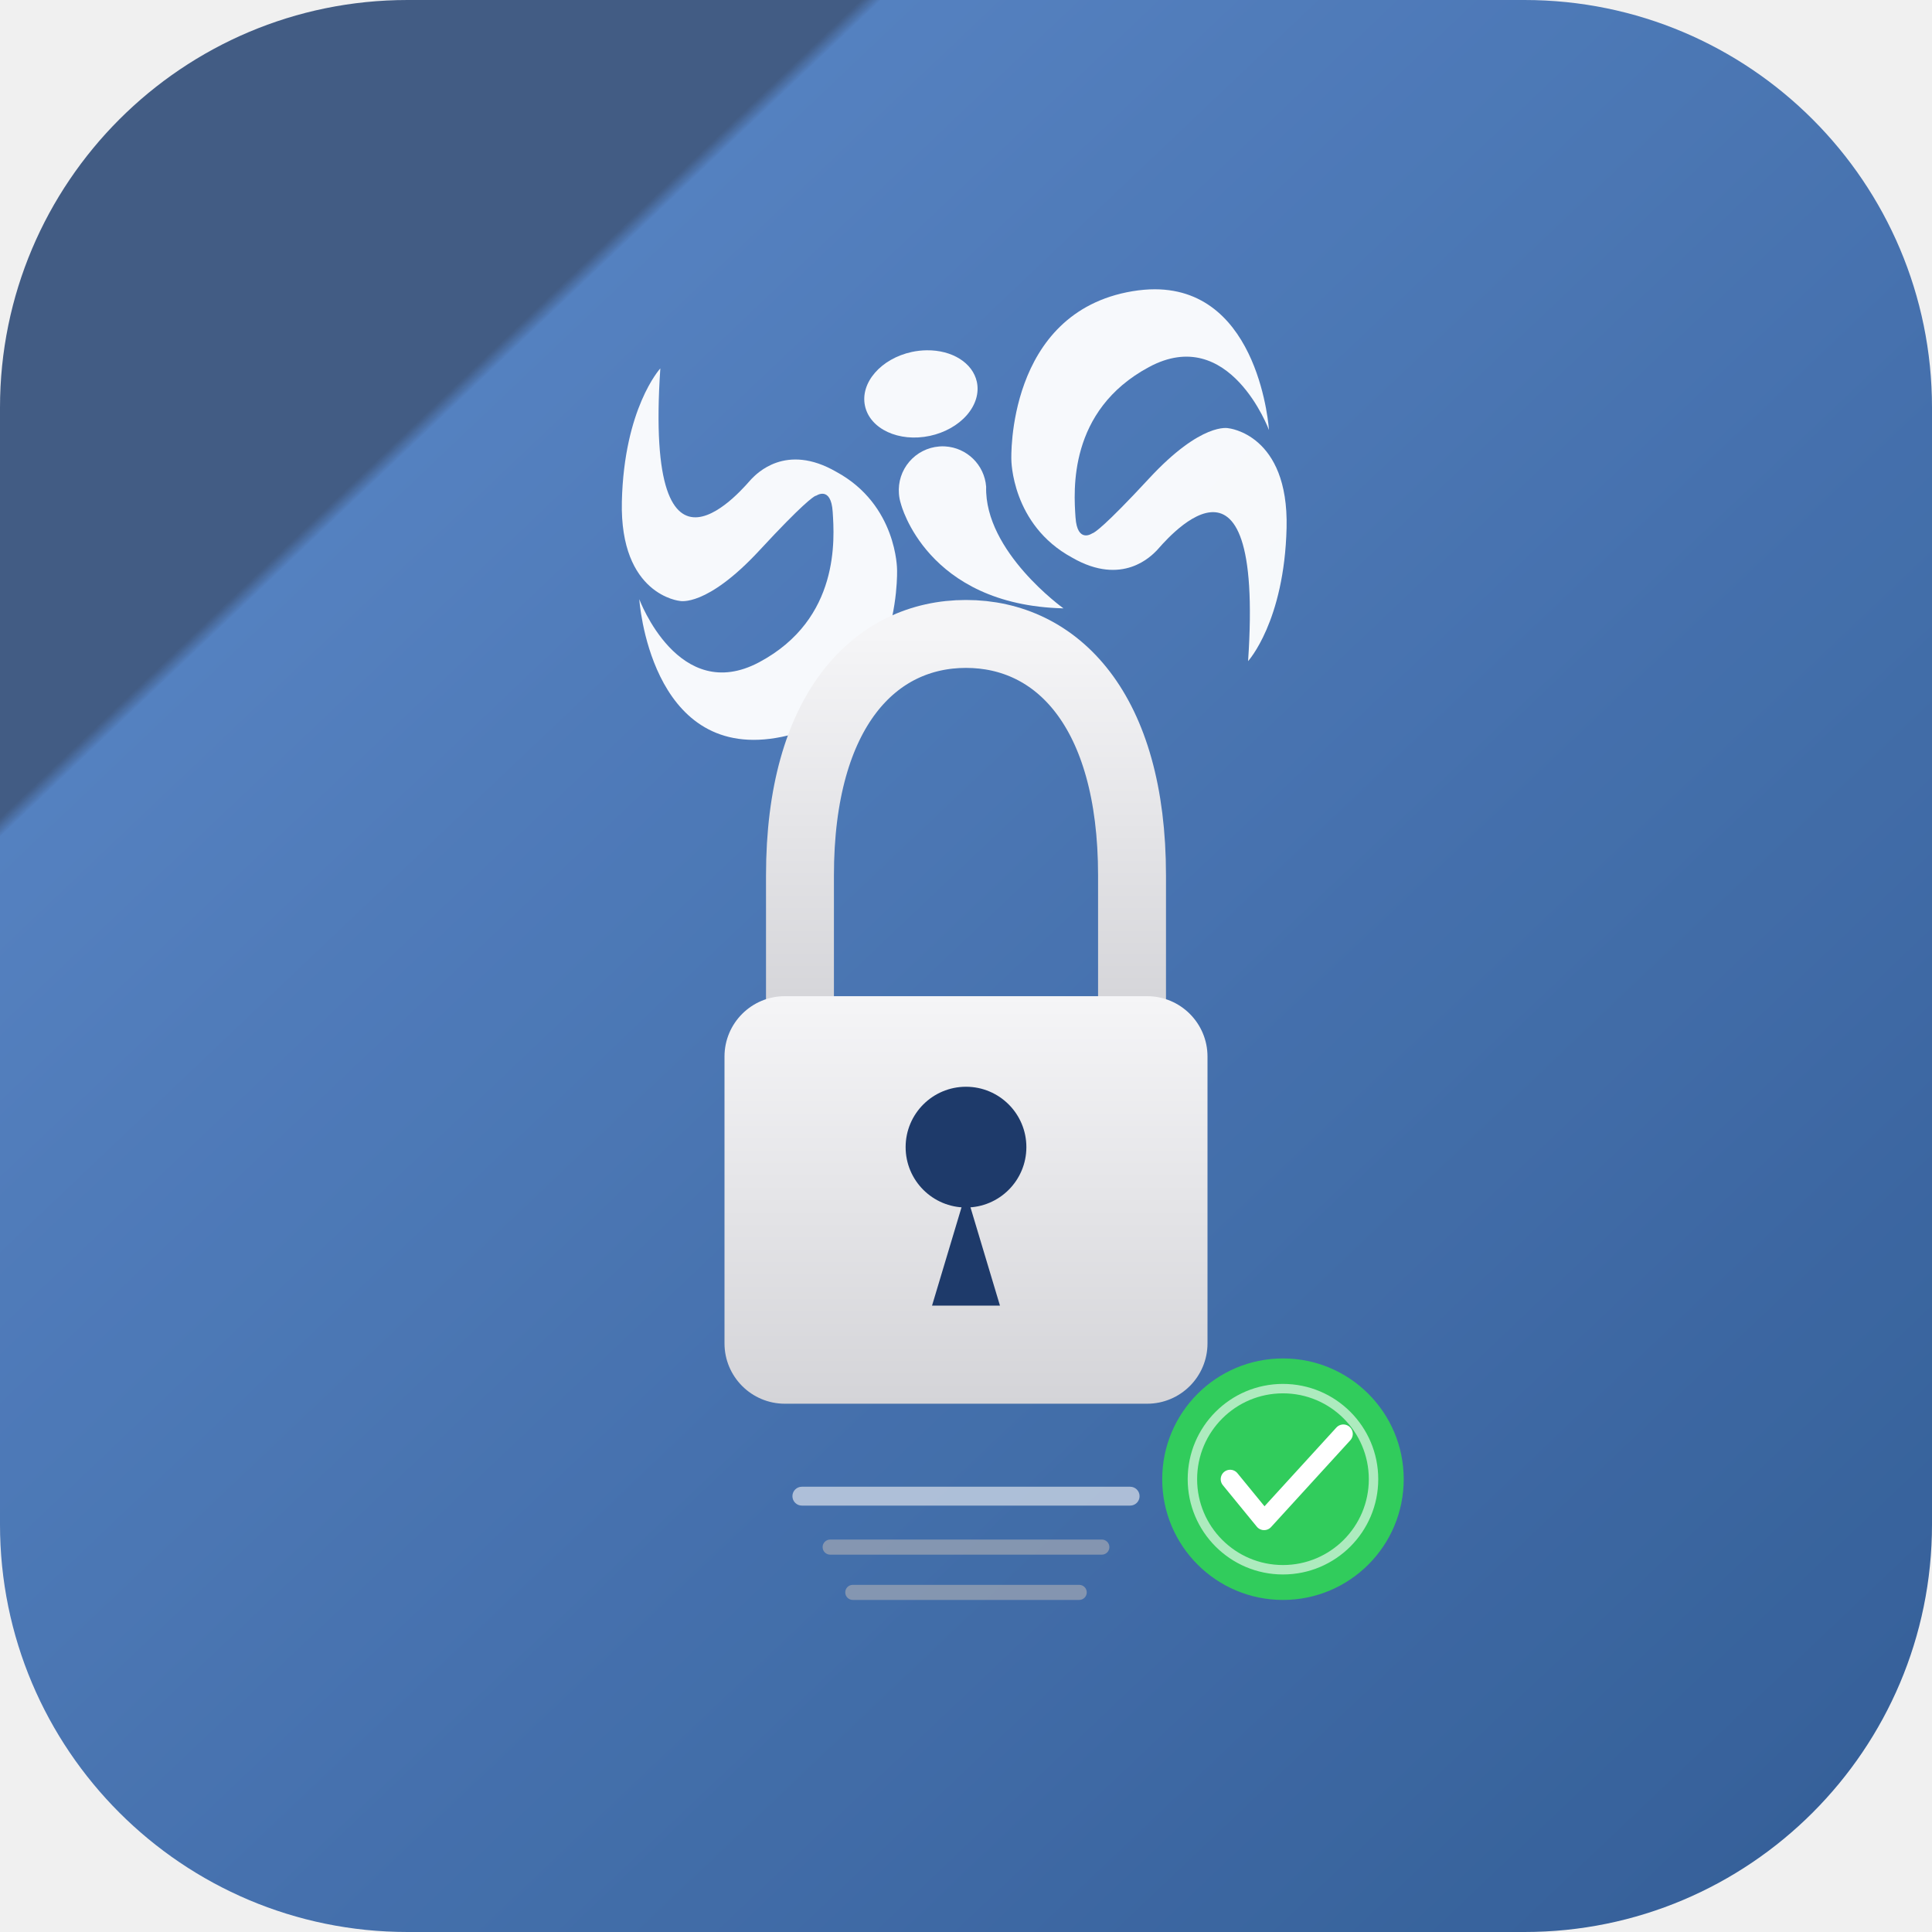
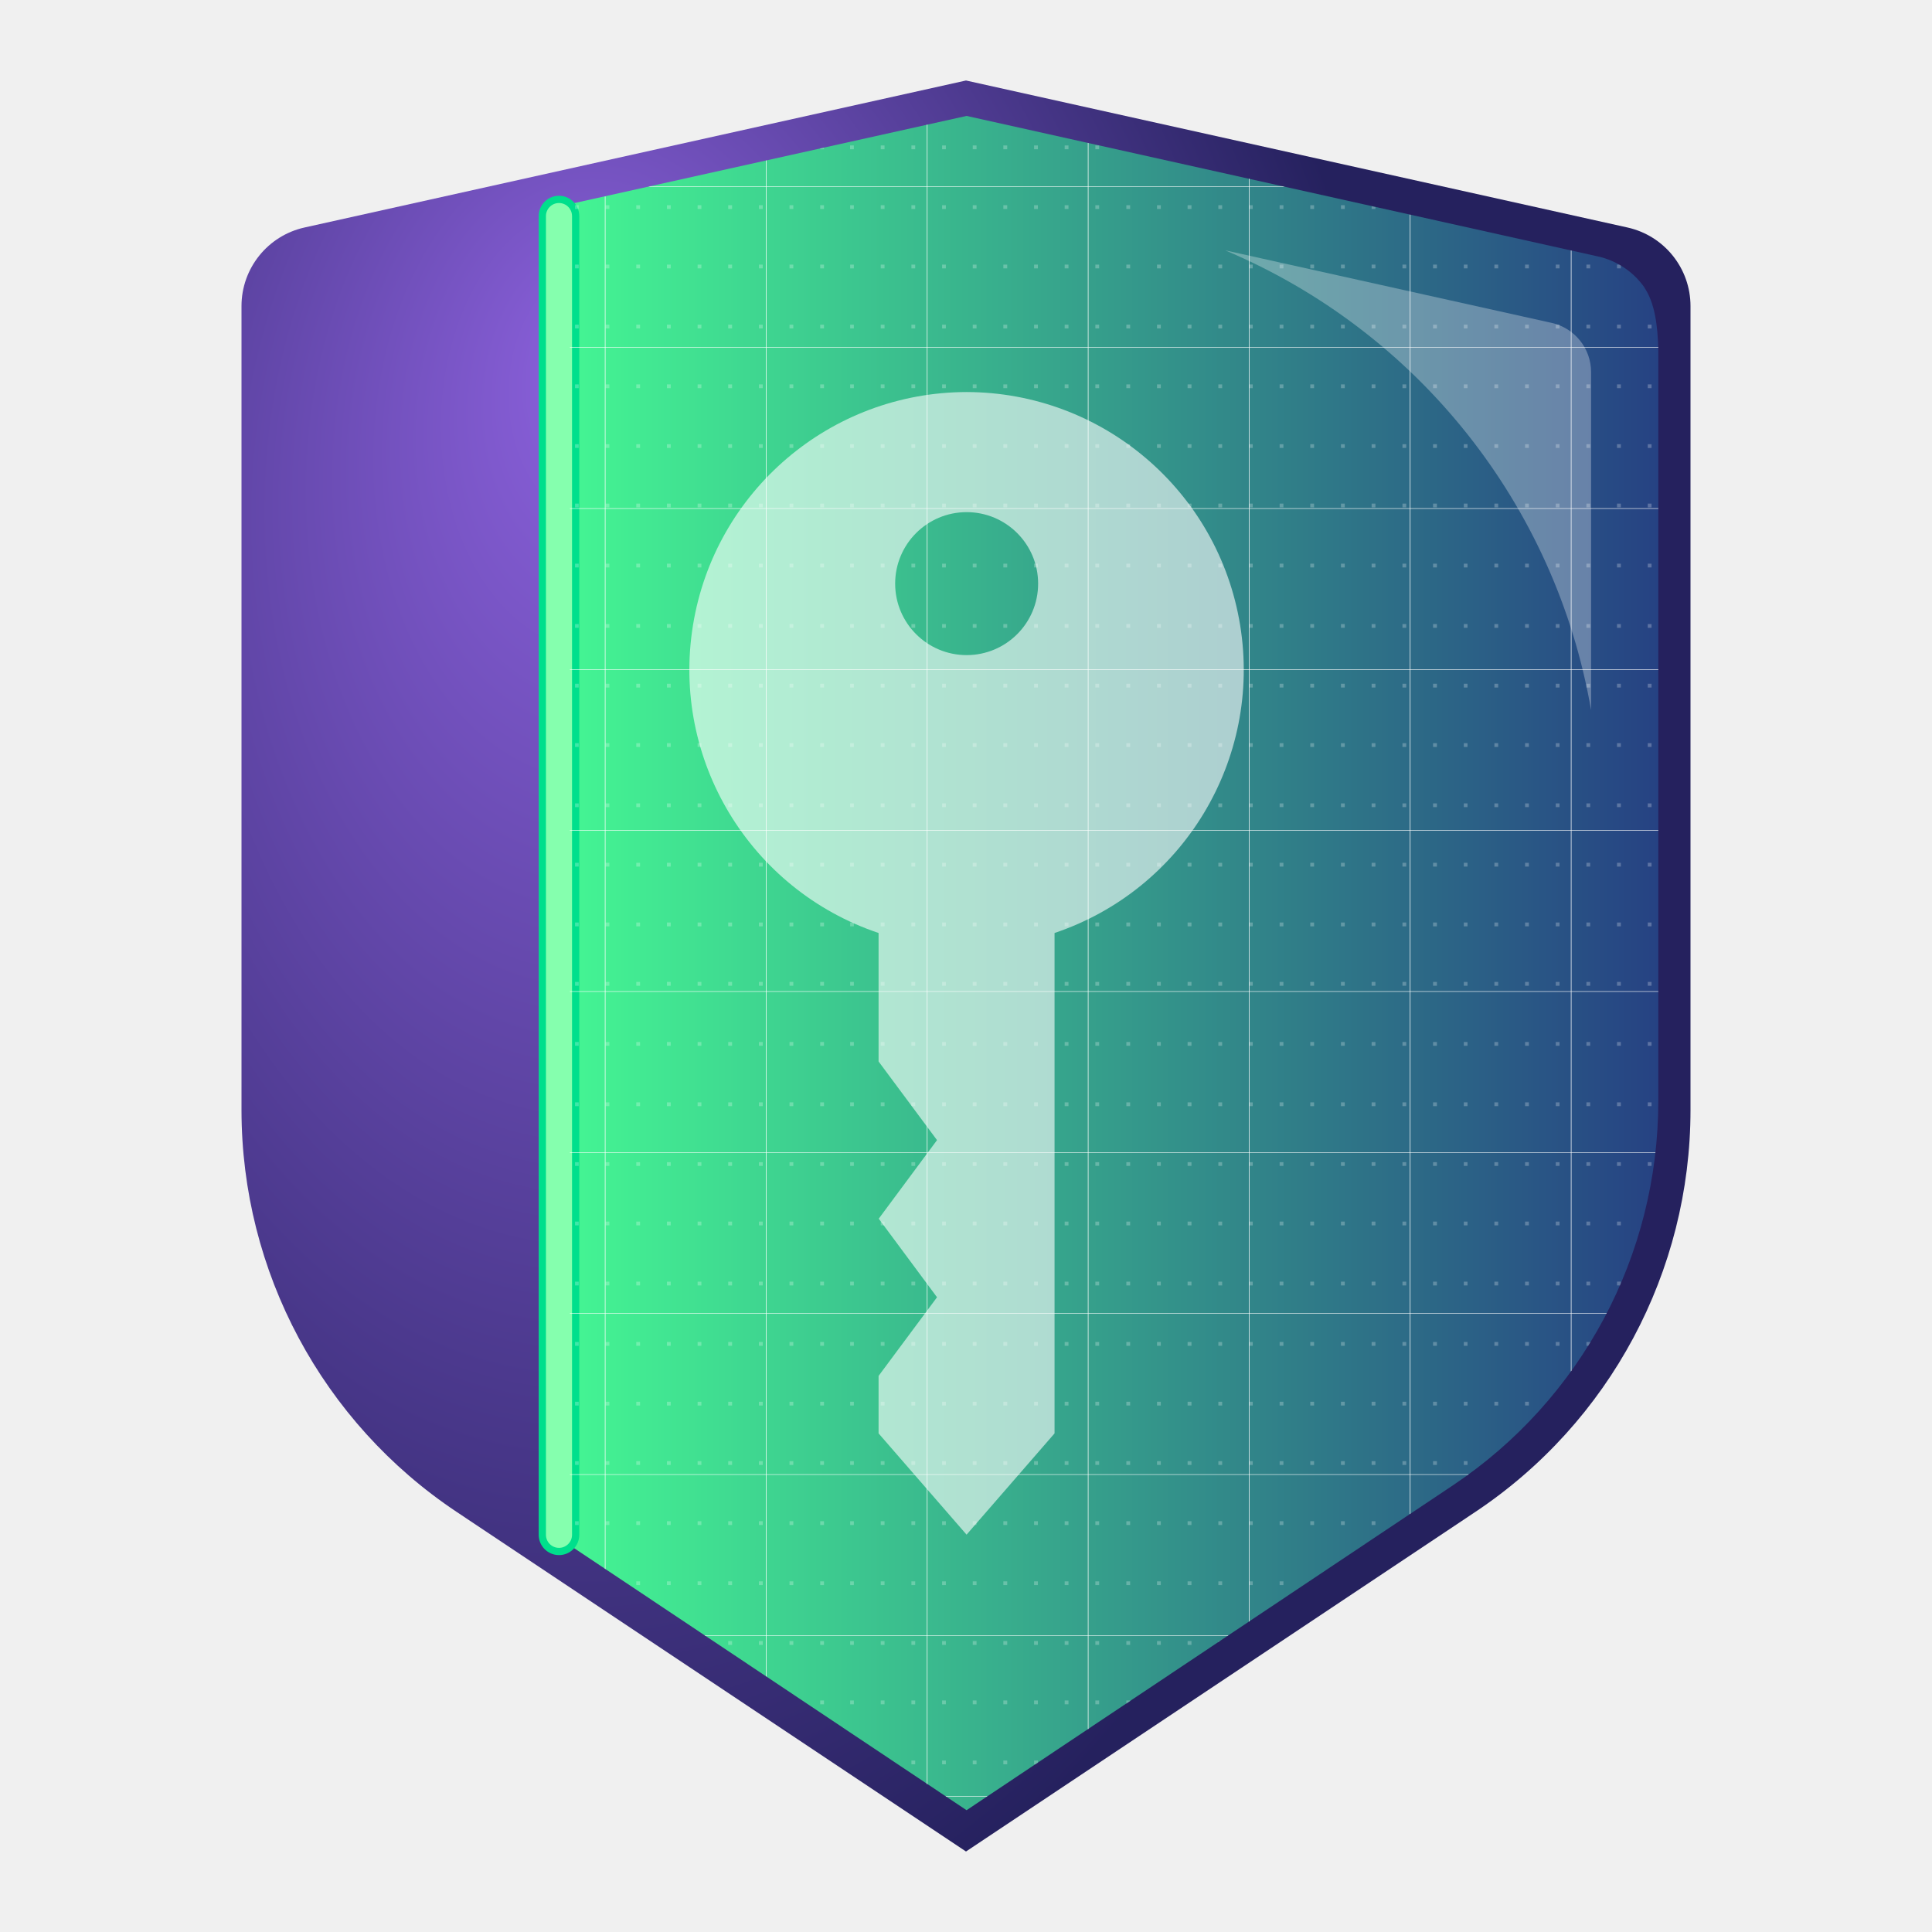
- <svg xmlns="http://www.w3.org/2000/svg" viewBox="0 0 512 512" width="512" height="512">
+ <svg xmlns="http://www.w3.org/2000/svg" xmlns:xlink="http://www.w3.org/1999/xlink" xml:space="preserve" width="24" height="24" viewBox="0 0 24 24">
  <defs>
-     <linearGradient id="bgGrad" x1=".05" x2="1" y2="1">
-       <stop offset=".2" stop-color="#1a3a6c" stop-opacity=".9" />
-       <stop offset=".205" stop-color="#4374ba" />
-       <stop offset="1" stop-color="#1e4d8c" />
+     <linearGradient id="da">
+       <stop offset="0" style="stop-color:#44f593;stop-opacity:1" />
+       <stop offset="1" style="stop-color:#264283;stop-opacity:1" />
    </linearGradient>
-     <linearGradient id="lockGrad" x1="0" y1="0" x2="0" y2="1">
-       <stop offset="0%" stop-color="#f5f5f7" />
-       <stop offset="100%" stop-color="#d4d4d8" />
+     <linearGradient id="bd">
+       <stop offset="0" style="stop-color:#45fc92;stop-opacity:1" />
+       <stop offset="1" style="stop-color:#265c9f;stop-opacity:1" />
    </linearGradient>
+     <linearGradient id="bf">
+       <stop offset="0" style="stop-color:#8c61dd;stop-opacity:1" />
+       <stop offset="1" style="stop-color:#25215e;stop-opacity:1" />
+     </linearGradient>
+     <linearGradient id="bc">
+       <stop offset="0" style="stop-color:#45fc92;stop-opacity:1" />
+       <stop offset="1" style="stop-color:#0219fe;stop-opacity:1" />
+     </linearGradient>
+     <linearGradient xlink:href="#aYY" id="aZ" x1="22.188" x2="5.319" y1="23.063" y2="5.324" gradientTransform="scale(.75)" gradientUnits="userSpaceOnUse" spreadMethod="pad">
+       <stop offset="0" style="stop-opacity:1;stop-color:#333" />
+       <stop offset=".997" style="stop-opacity:1;stop-color:#1a1a1a" />
+       <stop offset="1" style="stop-opacity:1;stop-color:#6f0" />
+     </linearGradient>
+     <linearGradient xlink:href="#da" id="dX" x1="-13.16" x2="1" y1="12" y2="12" gradientTransform="matrix(.95483 0 0 .95676 19.645 .483)" gradientUnits="userSpaceOnUse" />
+     <radialGradient xlink:href="#bf" id="dW" cx="-173.733" cy="-27.552" r="48" fx="-172.683" fy="-43.66" gradientTransform="matrix(.21972 0 0 .32101 45.356 18.387)" gradientUnits="userSpaceOnUse" />
  </defs>
-   <rect width="512" height="512" rx="108" fill="url(#bgGrad)" opacity=".9" />
-   <g transform="translate(256, 120) scale(9.5) translate(-26.5, -12)" fill="#fff" fill-opacity=".95">
-     <path d="M31.768 7.438q-.296 0-.623.054c-3.527.59-3.38 4.696-3.38 4.696s0              1.817 1.696 2.736c1.411.814 2.223-.063 2.361-.201s3.009-3.73              2.547 3.088c0 0 1.01-1.1 1.074-3.717.062-2.618-1.623-2.78              -1.623-2.78s-.743-.188-2.22 1.409c-1.245 1.344-1.518 1.506              -1.573 1.523h-.004s-.418.295-.468-.445-.21-2.978              2.047-4.192c2.25-1.213 3.35 1.756 3.35 1.756s-.248-3.923              -3.184-3.927" />
-     <path d="M25.404 9.14a1.197 1.597 77.92 0 0-.414.046 1.197 1.597              77.92 0 0-1.308 1.504 1.197 1.597 77.92 0 0 1.808.838 1.197              1.597 77.92 0 0 1.313-1.506 1.197 1.597 77.92 0 0-1.399-.882" />
-     <path d="M17.973 9.645c-.015.017-1.011 1.115-1.073 3.713-.061              2.618 1.618 2.774 1.618 2.774s.743.184 2.22-1.41c1.2-1.297              1.5-1.495 1.567-1.524h.013s.416-.29.463.447c.048.738.211              2.987-2.045 4.194-2.253 1.206-3.35-1.756-3.35-1.756s.287              4.459 3.811 3.871c3.527-.588 3.38-4.695 3.38-4.695s.003-1.81              -1.698-2.73c-1.411-.815-2.225.062-2.365.202s-3 3.729              -2.541-3.086" />
-     <path d="M25.914 11.821a1 1 0 0 0-.16.002 1.223 1.223 0 0              0-1.125 1.317 1.2 1.2 0 0 0 .055.283s.708 2.825 4.535              2.916c0 0-2.206-1.577-2.157-3.393a1.22 1.22 0 0              0-1.148-1.125" />
-   </g>
-   <path d="M212 270 L212 232 C212 188 232 168 256 168 C280 168 300 188 300 232 L300 270" fill="none" stroke="url(#lockGrad)" stroke-width="18" stroke-linecap="round" />
-   <rect x="192" y="264" width="128" height="108" rx="16" fill="url(#lockGrad)" />
-   <circle cx="256" cy="304" r="16" fill="#1e3a6a" />
-   <path d="M256 316 L247 346 L265 346 Z" fill="#1e3a6a" />
-   <g opacity=".6">
-     <rect x="210" y="394" width="92" height="5" rx="2.5" fill="#f5f5f7" />
-     <rect x="218" y="408" width="76" height="4" rx="2" fill="#b0b0b6" />
-     <rect x="224" y="420" width="64" height="4" rx="2" fill="#b0b0b6" />
-   </g>
-   <circle cx="340" cy="392" r="32" fill="#30d158" opacity=".95" />
-   <circle cx="340" cy="392" r="24" fill="none" stroke="#fff" stroke-width="2.5" opacity=".6" />
-   <polyline points="326,392 335,403 356,380" fill="none" stroke="#fff" stroke-width="5" stroke-linecap="round" stroke-linejoin="round" />
+   <path d="m12 1 8.217 1.826a1 1 0 0 1 .783.976v9.987a6 6 0 0 1-2.672 4.992L12 23l-6.328-4.219A6 6 0 0 1 3 13.79V3.802a1 1 0 0 1 .783-.976Z" style="fill:url(#dW);fill-opacity:1;stroke:none;stroke-width:1" />
+   <path d="M12.007 1.44 7.08 2.535v16.662l4.927 3.29 6.042-4.036a5.74 5.74 0 0 0 2.551-4.776v-9.32c-.006-.314-.045-.596-.175-.786v-.002a.96.96 0 0 0-.573-.381Z" style="fill:url(#dX);stroke:none;stroke-width:.956" />
+   <path d="M15.22 3.11a7.62 7.608 0 0 1 4.545 5.711v-4.2a.626.626 0 0 0-.49-.61z" style="opacity:.3;fill:#fff;fill-opacity:1;stroke-width:.626" />
+   <path d="M12.007 4.87a3.45 3.45 0 0 1 1.093 6.72v6.216l-1.093 1.258-1.093-1.258v-.714l.726-.977-.724-.976.724-.976-.726-.977V11.59a3.45 3.45 0 0 1 1.093-6.72m-.887 2.38a.888.888 0 1 0 1.776 0 .888.888 0 0 0-1.776 0" style="opacity:.6;fill:#fff;fill-rule:nonzero;stroke:none;stroke-width:.251;stroke-linecap:butt;stroke-linejoin:miter;stroke-miterlimit:10;stroke-dasharray:none" />
+   <rect width=".414" height="16.796" x="6.737" y="2.477" rx=".207" ry=".207" style="fill:#85ffae;fill-opacity:1;stroke:#00df8c;stroke-width:.09;stroke-dasharray:none;stroke-opacity:1" />
+   <path d="m87.521 2.44-.007.001v17.045l.007.006zM89.521 1.992l-.007.002v18.828l.007.006zM91.521 1.547l-.007.002V22.16l.007.004zM93.514 1.775V21.48l.007-.003v-19.7ZM95.514 2.22v17.925l.007-.006V2.223ZM97.514 2.666v16.143l.007-.006V2.668ZM99.514 3.111v13.926l.007-.01V3.113Z" style="opacity:1;fill:#fff;fill-opacity:1;stroke:none;stroke-width:.045;stroke-dasharray:none;stroke-dashoffset:0;stroke-opacity:1" transform="translate(-80)" />
+   <path d="m88.08 2.314-.027.006h7.906l-.025-.006zM87.08 4.314v.006h13.52v-.006z" style="opacity:1;fill:#fff;fill-opacity:1;stroke:none;stroke-width:.045;stroke-dasharray:none;stroke-dashoffset:0;stroke-opacity:1" transform="translate(-80)" />
+   <path d="M87.08 6.314v.006h13.52v-.006zM87.08 8.314v.006h13.52v-.006z" style="fill:#fff;stroke:none;stroke-width:.956" transform="translate(-80)" />
+   <path d="M87.08 10.314v.006h13.52v-.006zM87.08 12.314v.006h13.52v-.006z" style="opacity:1;fill:#fff;fill-opacity:1;stroke:none;stroke-width:.045;stroke-dasharray:none;stroke-dashoffset:0;stroke-opacity:1" transform="translate(-80)" />
+   <path d="M87.08 14.314v.006h13.484v-.006zM87.08 16.314v.006h12.875l.004-.006zM87.08 18.314v.006h11.156q.006-.002.01-.006zM88.752 20.314l.01.006h6.49l.008-.006zM91.746 22.314l.008.006h.504l.008-.006z" style="fill:#fff;stroke:none;stroke-width:.956" transform="translate(-80)" />
+   <path d="M10.56 1.807v.047h.047v-.047zm.381 0v.047h.047v-.047zm.381 0v.047h.047v-.047zm.381 0v.047h.047v-.047zm.381 0v.047h.047v-.047zm.38 0v.047h.048v-.047zm.382 0v.047h.047v-.047zm.38 0v.047h.047v-.047zm.381 0v.047h.047v-.047zm-3.37.027-.048.01v.01h.047zm-3.094.715v.047h.046v-.047zm.38 0v.047h.047v-.047zm.381 0v.047h.047v-.047zm.381 0v.047h.047v-.047zm.381 0v.047h.047v-.047zm.38 0v.047h.048v-.047zm.382 0v.047h.047v-.047zm.38 0v.047h.047v-.047zm.381 0v.047h.047v-.047zm.372 0v.047h.046v-.047zm.38 0v.047h.047v-.047zm.381 0v.047h.047v-.047zm.381 0v.047h.047v-.047zm.381 0v.047h.047v-.047zm.38 0v.047h.048v-.047zm.382 0v.047h.047v-.047zm.38 0v.047h.047v-.047zm.381 0v.047h.047v-.047zm.385 0v.047h.047v-.047zm.381 0v.047h.047v-.047zm.38 0v.047h.048v-.047zm.382 0v.047h.047v-.047zm.38 0v.047h.047v-.047zm.381 0v.047h.047v-.047zm.381 0v.047h.047v-.047zm.381 0v.047h.047v-.047zm.381.012v.035h.047v-.024Zm-9.896.726v.047h.046v-.047zm.38 0v.047h.047v-.047zm.381 0v.047h.047v-.047zm.381 0v.047h.047v-.047zm.381 0v.047h.047v-.047zm.38 0v.047h.048v-.047zm.382 0v.047h.047v-.047zm.38 0v.047h.047v-.047zm.381 0v.047h.047v-.047zm.372 0v.047h.046v-.047zm.38 0v.047h.047v-.047zm.381 0v.047h.047v-.047zm.381 0v.047h.047v-.047zm.381 0v.047h.047v-.047zm.38 0v.047h.048v-.047zm.382 0v.047h.047v-.047zm.38 0v.047h.047v-.047zm.381 0v.047h.047v-.047zm.385 0v.047h.047v-.047zm.381 0v.047h.047v-.047zm.38 0v.047h.048v-.047zm.382 0v.047h.047v-.047zm.38 0v.047h.047v-.047zm.381 0v.047h.047v-.047zm.381 0v.047h.047v-.047zm.381 0v.047h.047v-.047zm.381 0v.047h.047v-.047zm.383 0v.047h.047v-.047zm.38 0v.047h.048v-.047zm.382 0v.047h.046v-.047zm.38 0v.047h.047v-.047zm.381 0v.047h.047v-.047zm.381 0v.047h.047v-.047zm.381 0v.047h.047v-.047zm.38 0v.047h.048v-.035l-.022-.012zm-12.944.746v.047h.046v-.047zm.38 0v.047h.047v-.047zm.381 0v.047h.047v-.047zm.381 0v.047h.047v-.047zm.381 0v.047h.047v-.047zm.38 0v.047h.048v-.047zm.382 0v.047h.047v-.047zm.38 0v.047h.047v-.047zm.381 0v.047h.047v-.047zm.372 0v.047h.046v-.047zm.38 0v.047h.047v-.047zm.381 0v.047h.047v-.047zm.381 0v.047h.047v-.047zm.381 0v.047h.047v-.047zm.38 0v.047h.048v-.047zm.382 0v.047h.047v-.047zm.38 0v.047h.047v-.047zm.381 0v.047h.047v-.047zm.385 0v.047h.047v-.047zm.381 0v.047h.047v-.047zm.38 0v.047h.048v-.047zm.382 0v.047h.047v-.047zm.38 0v.047h.047v-.047zm.381 0v.047h.047v-.047zm.381 0v.047h.047v-.047zm.381 0v.047h.047v-.047zm.381 0v.047h.047v-.047zm.383 0v.047h.047v-.047zm.38 0v.047h.048v-.047zm.382 0v.047h.046v-.047zm.38 0v.047h.047v-.047zm.381 0v.047h.047v-.047zm.381 0v.047h.047v-.047zm.381 0v.047h.047v-.047zm.38 0v.047h.048v-.047zm.382 0v.047h.047v-.047Zm-13.326.742v.047h.046v-.047zm.38 0v.047h.047v-.047zm.381 0v.047h.047v-.047zm.381 0v.047h.047v-.047zm.381 0v.047h.047v-.047zm.38 0v.047h.048v-.047zm.382 0v.047h.047v-.047zm.38 0v.047h.047v-.047zm.381 0v.047h.047v-.047zm.372 0v.047h.046v-.047zm.38 0v.047h.047v-.047zm.381 0v.047h.047v-.047zm.381 0v.047h.047v-.047zm.381 0v.047h.047v-.047zm.38 0v.047h.048v-.047zm.382 0v.047h.047v-.047zm.38 0v.047h.047v-.047zm.381 0v.047h.047v-.047zm.385 0v.047h.047v-.047zm.381 0v.047h.047v-.047zm.38 0v.047h.048v-.047zm.382 0v.047h.047v-.047zm.38 0v.047h.047v-.047zm.381 0v.047h.047v-.047zm.381 0v.047h.047v-.047zm.381 0v.047h.047v-.047zm.381 0v.047h.047v-.047zm.383 0v.047h.047v-.047zm.38 0v.047h.048v-.047zm.382 0v.047h.046v-.047zm.38 0v.047h.047v-.047zm.381 0v.047h.047v-.047zm.381 0v.047h.047v-.047zm.381 0v.047h.047v-.047zm.38 0v.047h.048v-.047zm.382 0v.047h.047v-.047Zm-13.326.743v.046h.046v-.046zm.38 0v.046h.047v-.046zm.381 0v.046h.047v-.046zm.381 0v.046h.047v-.046zm.381 0v.046h.047v-.046zm.38 0v.046h.048v-.046zm.382 0v.046h.047v-.046zm.38 0v.046h.047v-.046zm.381 0v.046h.047v-.046zm.372 0v.046h.046v-.046zm.38 0v.046h.047v-.046zm.381 0v.046h.047v-.046zm.381 0v.046h.047v-.046zm.381 0v.046h.047v-.046zm.38 0v.046h.048v-.046zm.382 0v.046h.047v-.046zm.38 0v.046h.047v-.046zm.381 0v.046h.047v-.046zm.385 0v.046h.047v-.046zm.381 0v.046h.047v-.046zm.38 0v.046h.048v-.046zm.382 0v.046h.047v-.046zm.38 0v.046h.047v-.046zm.381 0v.046h.047v-.046zm.381 0v.046h.047v-.046zm.381 0v.046h.047v-.046zm.381 0v.046h.047v-.046zm.383 0v.046h.047v-.046zm.38 0v.046h.048v-.046zm.382 0v.046h.046v-.046zm.38 0v.046h.047v-.046zm.381 0v.046h.047v-.046zm.381 0v.046h.047v-.046zm.381 0v.046h.047v-.046zm.38 0v.046h.048v-.046zm.382 0v.046h.047v-.046Zm-13.326.738v.047h.046v-.047zm.38 0v.047h.047v-.047zm.381 0v.047h.047v-.047zm.381 0v.047h.047v-.047zm.381 0v.047h.047v-.047zm.38 0v.047h.048v-.047zm.382 0v.047h.047v-.047zm.38 0v.047h.047v-.047zm.381 0v.047h.047v-.047zm.372 0v.047h.046v-.047zm.38 0v.047h.047v-.047zm.381 0v.047h.047v-.047zm.381 0v.047h.047v-.047zm.381 0v.047h.047v-.047zm.38 0v.047h.048v-.047zm.382 0v.047h.047v-.047zm.38 0v.047h.047v-.047zm.381 0v.047h.047v-.047zm.385 0v.047h.047v-.047zm.381 0v.047h.047v-.047zm.38 0v.047h.048v-.047zm.382 0v.047h.047v-.047zm.38 0v.047h.047v-.047zm.381 0v.047h.047v-.047zm.381 0v.047h.047v-.047zm.381 0v.047h.047v-.047zm.381 0v.047h.047v-.047zm.383 0v.047h.047v-.047zm.38 0v.047h.048v-.047zm.382 0v.047h.046v-.047zm.38 0v.047h.047v-.047zm.381 0v.047h.047v-.047zm.381 0v.047h.047v-.047zm.381 0v.047h.047v-.047zm.38 0v.047h.048v-.047zm.382 0v.047h.047v-.047Zm-13.326.746v.047h.046v-.047zm.38 0v.047h.047v-.047zm.381 0v.047h.047v-.047zm.381 0v.047h.047v-.047zm.381 0v.047h.047v-.047zm.38 0v.047h.048v-.047zm.382 0v.047h.047v-.047zm.38 0v.047h.047v-.047zm.381 0v.047h.047v-.047zm.372 0v.047h.046v-.047zm.38 0v.047h.047v-.047zm.381 0v.047h.047v-.047zm.381 0v.047h.047v-.047zm.381 0v.047h.047v-.047zm.38 0v.047h.048v-.047zm.382 0v.047h.047v-.047zm.38 0v.047h.047v-.047zm.381 0v.047h.047v-.047zm.385 0v.047h.047v-.047zm.381 0v.047h.047v-.047zm.38 0v.047h.048v-.047zm.382 0v.047h.047v-.047zm.38 0v.047h.047v-.047zm.381 0v.047h.047v-.047zm.381 0v.047h.047v-.047zm.381 0v.047h.047v-.047zm.381 0v.047h.047v-.047zm.383 0v.047h.047v-.047zm.38 0v.047h.048v-.047zm.382 0v.047h.046v-.047zm.38 0v.047h.047v-.047zm.381 0v.047h.047v-.047zm.381 0v.047h.047v-.047zm.381 0v.047h.047v-.047zm.38 0v.047h.048v-.047zm.382 0v.047h.047v-.047zm-13.326.75v.047h.046v-.047zm.38 0v.047h.047v-.047zm.381 0v.047h.047v-.047zm.381 0v.047h.047v-.047zm.381 0v.047h.047v-.047zm.38 0v.047h.048v-.047zm.382 0v.047h.047v-.047zm.38 0v.047h.047v-.047zm.381 0v.047h.047v-.047zm.372 0v.047h.046v-.047zm.38 0v.047h.047v-.047zm.381 0v.047h.047v-.047zm.381 0v.047h.047v-.047zm.381 0v.047h.047v-.047zm.38 0v.047h.048v-.047zm.382 0v.047h.047v-.047zm.38 0v.047h.047v-.047zm.381 0v.047h.047v-.047zm.385 0v.047h.047v-.047zm.381 0v.047h.047v-.047zm.38 0v.047h.048v-.047zm.382 0v.047h.047v-.047zm.38 0v.047h.047v-.047zm.381 0v.047h.047v-.047zm.381 0v.047h.047v-.047zm.381 0v.047h.047v-.047zm.381 0v.047h.047v-.047zm.383 0v.047h.047v-.047zm.38 0v.047h.048v-.047zm.382 0v.047h.046v-.047zm.38 0v.047h.047v-.047zm.381 0v.047h.047v-.047zm.381 0v.047h.047v-.047zm.381 0v.047h.047v-.047zm.38 0v.047h.048v-.047zm.382 0v.047h.047v-.047Zm-13.326.742v.047h.046v-.047zm.38 0v.047h.047v-.047zm.381 0v.047h.047v-.047zm.381 0v.047h.047v-.047zm.381 0v.047h.047v-.047zm.38 0v.047h.048v-.047zm.382 0v.047h.047v-.047zm.38 0v.047h.047v-.047zm.381 0v.047h.047v-.047zm.372 0v.047h.046v-.047zm.38 0v.047h.047v-.047zm.381 0v.047h.047v-.047zm.381 0v.047h.047v-.047zm.381 0v.047h.047v-.047zm.38 0v.047h.048v-.047zm.382 0v.047h.047v-.047zm.38 0v.047h.047v-.047zm.381 0v.047h.047v-.047zm.385 0v.047h.047v-.047zm.381 0v.047h.047v-.047zm.38 0v.047h.048v-.047zm.382 0v.047h.047v-.047zm.38 0v.047h.047v-.047zm.381 0v.047h.047v-.047zm.381 0v.047h.047v-.047zm.381 0v.047h.047v-.047zm.381 0v.047h.047v-.047zm.383 0v.047h.047v-.047zm.38 0v.047h.048v-.047zm.382 0v.047h.046v-.047zm.38 0v.047h.047v-.047zm.381 0v.047h.047v-.047zm.381 0v.047h.047v-.047zm.381 0v.047h.047v-.047zm.38 0v.047h.048v-.047zm.382 0v.047h.047v-.047Zm-13.326.738v.047h.046v-.047zm.38 0v.047h.047v-.047zm.381 0v.047h.047v-.047zm.381 0v.047h.047v-.047zm.381 0v.047h.047v-.047zm.38 0v.047h.048v-.047zm.382 0v.047h.047v-.047zm.38 0v.047h.047v-.047zm.381 0v.047h.047v-.047zm.372 0v.047h.046v-.047zm.38 0v.047h.047v-.047zm.381 0v.047h.047v-.047zm.381 0v.047h.047v-.047zm.381 0v.047h.047v-.047zm.38 0v.047h.048v-.047zm.382 0v.047h.047v-.047zm.38 0v.047h.047v-.047zm.381 0v.047h.047v-.047zm.385 0v.047h.047v-.047zm.381 0v.047h.047v-.047zm.38 0v.047h.048v-.047zm.382 0v.047h.047v-.047zm.38 0v.047h.047v-.047zm.381 0v.047h.047v-.047zm.381 0v.047h.047v-.047zm.381 0v.047h.047v-.047zm.381 0v.047h.047v-.047zm.383 0v.047h.047v-.047zm.38 0v.047h.048v-.047zm.382 0v.047h.046v-.047zm.38 0v.047h.047v-.047zm.381 0v.047h.047v-.047zm.381 0v.047h.047v-.047zm.381 0v.047h.047v-.047zm.38 0v.047h.048v-.047zm.382 0v.047h.047v-.047ZM7.143 9.98v.046h.046V9.98zm.38 0v.046h.047V9.98zm.381 0v.046h.047V9.98zm.381 0v.046h.047V9.98zm.381 0v.046h.047V9.98zm.38 0v.046h.048V9.98zm.382 0v.046h.047V9.98zm.38 0v.046h.047V9.98zm.381 0v.046h.047V9.98zm.372 0v.046h.046V9.98zm.38 0v.046h.047V9.98zm.381 0v.046h.047V9.98zm.381 0v.046h.047V9.98zm.381 0v.046h.047V9.98zm.38 0v.046h.048V9.98zm.382 0v.046h.047V9.98zm.38 0v.046h.047V9.98zm.381 0v.046h.047V9.98zm.385 0v.046h.047V9.98zm.381 0v.046h.047V9.98zm.38 0v.046h.048V9.98zm.382 0v.046h.047V9.98zm.38 0v.046h.047V9.98zm.381 0v.046h.047V9.98zm.381 0v.046h.047V9.98zm.381 0v.046h.047V9.98zm.381 0v.046h.047V9.98zm.383 0v.046h.047V9.98zm.38 0v.046h.048V9.98zm.382 0v.046h.046V9.98zm.38 0v.046h.047V9.98zm.381 0v.046h.047V9.98zm.381 0v.046h.047V9.98zm.381 0v.046h.047V9.98zm.38 0v.046h.048V9.98zm.382 0v.046h.047V9.98Zm-13.326.738v.047h.046v-.047zm.38 0v.047h.047v-.047zm.381 0v.047h.047v-.047zm.381 0v.047h.047v-.047zm.381 0v.047h.047v-.047zm.38 0v.047h.048v-.047zm.382 0v.047h.047v-.047zm.38 0v.047h.047v-.047zm.381 0v.047h.047v-.047zm.372 0v.047h.046v-.047zm.38 0v.047h.047v-.047zm.381 0v.047h.047v-.047zm.381 0v.047h.047v-.047zm.381 0v.047h.047v-.047zm.38 0v.047h.048v-.047zm.382 0v.047h.047v-.047zm.38 0v.047h.047v-.047zm.381 0v.047h.047v-.047zm.385 0v.047h.047v-.047zm.381 0v.047h.047v-.047zm.38 0v.047h.048v-.047zm.382 0v.047h.047v-.047zm.38 0v.047h.047v-.047zm.381 0v.047h.047v-.047zm.381 0v.047h.047v-.047zm.381 0v.047h.047v-.047zm.381 0v.047h.047v-.047zm.383 0v.047h.047v-.047zm.38 0v.047h.048v-.047zm.382 0v.047h.046v-.047zm.38 0v.047h.047v-.047zm.381 0v.047h.047v-.047zm.381 0v.047h.047v-.047zm.381 0v.047h.047v-.047zm.38 0v.047h.048v-.047zm.382 0v.047h.047v-.047zm-13.326.742v.047h.046v-.047zm.38 0v.047h.047v-.047zm.381 0v.047h.047v-.047zm.381 0v.047h.047v-.047zm.381 0v.047h.047v-.047zm.38 0v.047h.048v-.047zm.382 0v.047h.047v-.047zm.38 0v.047h.047v-.047zm.381 0v.047h.047v-.047zm.372 0v.047h.046v-.047zm.38 0v.047h.047v-.047zm.381 0v.047h.047v-.047zm.381 0v.047h.047v-.047zm.381 0v.047h.047v-.047zm.38 0v.047h.048v-.047zm.382 0v.047h.047v-.047zm.38 0v.047h.047v-.047zm.381 0v.047h.047v-.047zm.385 0v.047h.047v-.047zm.381 0v.047h.047v-.047zm.38 0v.047h.048v-.047zm.382 0v.047h.047v-.047zm.38 0v.047h.047v-.047zm.381 0v.047h.047v-.047zm.381 0v.047h.047v-.047zm.381 0v.047h.047v-.047zm.381 0v.047h.047v-.047zm.383 0v.047h.047v-.047zm.38 0v.047h.048v-.047zm.382 0v.047h.046v-.047zm.38 0v.047h.047v-.047zm.381 0v.047h.047v-.047zm.381 0v.047h.047v-.047zm.381 0v.047h.047v-.047zm.38 0v.047h.048v-.047zm.382 0v.047h.047v-.047zm-13.326.738v.047h.046v-.047zm.38 0v.047h.047v-.047zm.381 0v.047h.047v-.047zm.381 0v.047h.047v-.047zm.381 0v.047h.047v-.047zm.38 0v.047h.048v-.047zm.382 0v.047h.047v-.047zm.38 0v.047h.047v-.047zm.381 0v.047h.047v-.047zm.372 0v.047h.046v-.047zm.38 0v.047h.047v-.047zm.381 0v.047h.047v-.047zm.381 0v.047h.047v-.047zm.381 0v.047h.047v-.047zm.38 0v.047h.048v-.047zm.382 0v.047h.047v-.047zm.38 0v.047h.047v-.047zm.381 0v.047h.047v-.047zm.385 0v.047h.047v-.047zm.381 0v.047h.047v-.047zm.38 0v.047h.048v-.047zm.382 0v.047h.047v-.047zm.38 0v.047h.047v-.047zm.381 0v.047h.047v-.047zm.381 0v.047h.047v-.047zm.381 0v.047h.047v-.047zm.381 0v.047h.047v-.047zm.383 0v.047h.047v-.047zm.38 0v.047h.048v-.047zm.382 0v.047h.046v-.047zm.38 0v.047h.047v-.047zm.381 0v.047h.047v-.047zm.381 0v.047h.047v-.047zm.381 0v.047h.047v-.047zm.38 0v.047h.048v-.047zm.382 0v.047h.047v-.047zm-13.326.746v.047h.046v-.047zm.38 0v.047h.047v-.047zm.381 0v.047h.047v-.047zm.381 0v.047h.047v-.047zm.381 0v.047h.047v-.047zm.38 0v.047h.048v-.047zm.382 0v.047h.047v-.047zm.38 0v.047h.047v-.047zm.381 0v.047h.047v-.047zm.372 0v.047h.046v-.047zm.38 0v.047h.047v-.047zm.381 0v.047h.047v-.047zm.381 0v.047h.047v-.047zm.381 0v.047h.047v-.047zm.38 0v.047h.048v-.047zm.382 0v.047h.047v-.047zm.38 0v.047h.047v-.047zm.381 0v.047h.047v-.047zm.385 0v.047h.047v-.047zm.381 0v.047h.047v-.047zm.38 0v.047h.048v-.047zm.382 0v.047h.047v-.047zm.38 0v.047h.047v-.047zm.381 0v.047h.047v-.047zm.381 0v.047h.047v-.047zm.381 0v.047h.047v-.047zm.381 0v.047h.047v-.047zm.383 0v.047h.047v-.047zm.38 0v.047h.048v-.047zm.382 0v.047h.046v-.047zm.38 0v.047h.047v-.047zm.381 0v.047h.047v-.047zm.381 0v.047h.047v-.047zm.381 0v.047h.047v-.047zm.38 0v.047h.048v-.047zm.382 0v.047h.047v-.047zm-13.326.75v.047h.046v-.047zm.38 0v.047h.047v-.047zm.381 0v.047h.047v-.047zm.381 0v.047h.047v-.047zm.381 0v.047h.047v-.047zm.38 0v.047h.048v-.047zm.382 0v.047h.047v-.047zm.38 0v.047h.047v-.047zm.381 0v.047h.047v-.047zm.372 0v.047h.046v-.047zm.38 0v.047h.047v-.047zm.381 0v.047h.047v-.047zm.381 0v.047h.047v-.047zm.381 0v.047h.047v-.047zm.38 0v.047h.048v-.047zm.382 0v.047h.047v-.047zm.38 0v.047h.047v-.047zm.381 0v.047h.047v-.047zm.385 0v.047h.047v-.047zm.381 0v.047h.047v-.047zm.38 0v.047h.048v-.047zm.382 0v.047h.047v-.047zm.38 0v.047h.047v-.047zm.381 0v.047h.047v-.047zm.381 0v.047h.047v-.047zm.381 0v.047h.047v-.047zm.381 0v.047h.047v-.047zm.383 0v.047h.047v-.047zm.38 0v.047h.048v-.047zm.382 0v.047h.046v-.047zm.38 0v.047h.047v-.047zm.381 0v.047h.047v-.047zm.381 0v.047h.047v-.047zm.381 0v.047h.047v-.047zm.38 0v.047h.048v-.047zm.382 0v.047h.047v-.047zm-13.326.743v.046h.046v-.046zm.38 0v.046h.047v-.046zm.381 0v.046h.047v-.046zm.381 0v.046h.047v-.046zm.381 0v.046h.047v-.046zm.38 0v.046h.048v-.046zm.382 0v.046h.047v-.046zm.38 0v.046h.047v-.046zm.381 0v.046h.047v-.046zm.372 0v.046h.046v-.046zm.38 0v.046h.047v-.046zm.381 0v.046h.047v-.046zm.381 0v.046h.047v-.046zm.381 0v.046h.047v-.046zm.38 0v.046h.048v-.046zm.382 0v.046h.047v-.046zm.38 0v.046h.047v-.046zm.381 0v.046h.047v-.046zm.385 0v.046h.047v-.046zm.381 0v.046h.047v-.046zm.38 0v.046h.048v-.046zm.382 0v.046h.047v-.046zm.38 0v.046h.047v-.046zm.381 0v.046h.047v-.046zm.381 0v.046h.047v-.046zm.381 0v.046h.047v-.046zm.381 0v.046h.047v-.046zm.383 0v.046h.047v-.046zm.38 0v.046h.048v-.046zm.382 0v.046h.046v-.046zm.38 0v.046h.047v-.046zm.381 0v.046h.047v-.046zm.381 0v.046h.047v-.046zm.381 0v.046h.047v-.046zm.38 0v.046h.048v-.046zm.382 0v.046h.047v-.046zm-13.326.738v.047h.046v-.047zm.38 0v.047h.047v-.047zm.381 0v.047h.047v-.047zm.381 0v.047h.047v-.047zm.381 0v.047h.047v-.047zm.38 0v.047h.048v-.047zm.382 0v.047h.047v-.047zm.38 0v.047h.047v-.047zm.381 0v.047h.047v-.047zm.372 0v.047h.046v-.047zm.38 0v.047h.047v-.047zm.381 0v.047h.047v-.047zm.381 0v.047h.047v-.047zm.381 0v.047h.047v-.047zm.38 0v.047h.048v-.047zm.382 0v.047h.047v-.047zm.38 0v.047h.047v-.047zm.381 0v.047h.047v-.047zm.385 0v.047h.047v-.047zm.381 0v.047h.047v-.047zm.38 0v.047h.048v-.047zm.382 0v.047h.047v-.047zm.38 0v.047h.047v-.047zm.381 0v.047h.047v-.047zm.381 0v.047h.047v-.047zm.381 0v.047h.047v-.047zm.381 0v.047h.047v-.047zm.383 0v.047h.047v-.047zm.38 0v.047h.048v-.047zm.382 0v.047h.046v-.047zm.38 0v.047h.047v-.047zm.381 0v.047h.047v-.047zm.381 0v.047h.047v-.047zm.381 0v.047h.047v-.047zm.38 0v.047h.048v-.047zm-12.944.746v.047h.046v-.047zm.38 0v.047h.047v-.047zm.381 0v.047h.047v-.047zm.381 0v.047h.047v-.047zm.381 0v.047h.047v-.047zm.38 0v.047h.048v-.047zm.382 0v.047h.047v-.047zm.38 0v.047h.047v-.047zm.381 0v.047h.047v-.047zm.372 0v.047h.046v-.047zm.38 0v.047h.047v-.047zm.381 0v.047h.047v-.047zm.381 0v.047h.047v-.047zm.381 0v.047h.047v-.047zm.38 0v.047h.048v-.047zm.382 0v.047h.047v-.047zm.38 0v.047h.047v-.047zm.381 0v.047h.047v-.047zm.385 0v.047h.047v-.047zm.381 0v.047h.047v-.047zm.38 0v.047h.048v-.047zm.382 0v.047h.047v-.047zm.38 0v.047h.047v-.047zm.381 0v.047h.047v-.047zm.381 0v.047h.047v-.047zm.381 0v.047h.047v-.047zm.381 0v.047h.047v-.047zm.383 0v.047h.047v-.047zm.38 0v.047h.048v-.047zm.382 0v.047h.046v-.047zm.38 0v.047h.047v-.047zm.381 0v.047h.047v-.047zm.381 0v.047h.047v-.047zm.381 0v.047h.047v-.047zm.38 0v.047h.038l.01-.028v-.02zm-12.944.75v.047h.046v-.047zm.38 0v.047h.047v-.047zm.381 0v.047h.047v-.047zm.381 0v.047h.047v-.047zm.381 0v.047h.047v-.047zm.38 0v.047h.048v-.047zm.382 0v.047h.047v-.047zm.38 0v.047h.047v-.047zm.381 0v.047h.047v-.047zm.372 0v.047h.046v-.047zm.38 0v.047h.047v-.047zm.381 0v.047h.047v-.047zm.381 0v.047h.047v-.047zm.381 0v.047h.047v-.047zm.38 0v.047h.048v-.047zm.382 0v.047h.047v-.047zm.38 0v.047h.047v-.047zm.381 0v.047h.047v-.047zm.385 0v.047h.047v-.047zm.381 0v.047h.047v-.047zm.38 0v.047h.048v-.047zm.382 0v.047h.047v-.047zm.38 0v.047h.047v-.047zm.381 0v.047h.047v-.047zm.381 0v.047h.047v-.047zm.381 0v.047h.047v-.047zm.381 0v.047h.047v-.047zm.383 0v.047h.047v-.047zm.38 0v.047h.048v-.047zm.382 0v.047h.046v-.047zm.38 0v.047h.047v-.047zm.381 0v.047h.047v-.047zm.381 0v.047h.047v-.047zm.381 0v.047h.023q.013-.02.024-.04v-.007zm-12.564.742v.047h.046v-.047zm.38 0v.047h.047v-.047zm.381 0v.047h.047v-.047zm.381 0v.047h.047v-.047zm.381 0v.047h.047v-.047zm.38 0v.047h.048v-.047zm.382 0v.047h.047v-.047zm.38 0v.047h.047v-.047zm.381 0v.047h.047v-.047zm.372 0v.047h.046v-.047zm.38 0v.047h.047v-.047zm.381 0v.047h.047v-.047zm.381 0v.047h.047v-.047zm.381 0v.047h.047v-.047zm.38 0v.047h.048v-.047zm.382 0v.047h.047v-.047zm.38 0v.047h.047v-.047zm.381 0v.047h.047v-.047zm.385 0v.047h.047v-.047zm.381 0v.047h.047v-.047zm.38 0v.047h.048v-.047zm.382 0v.047h.047v-.047zm.38 0v.047h.047v-.047zm.381 0v.047h.047v-.047zm.381 0v.047h.047v-.047zm.381 0v.047h.047v-.047zm.381 0v.047h.047v-.047zm.383 0v.047h.047v-.047zm.38 0v.047h.048v-.047zm.382 0v.047h.046v-.047zm.38 0v.047h.047v-.047zm.381 0v.047h.047v-.047zm-11.802.738v.047h.046v-.047zm.38 0v.047h.047v-.047zm.381 0v.047h.047v-.047zm.381 0v.047h.047v-.047zm.381 0v.047h.047v-.047zm.38 0v.047h.048v-.047zm.382 0v.047h.047v-.047zm.38 0v.047h.047v-.047zm.381 0v.047h.047v-.047zm.372 0v.047h.046v-.047zm.38 0v.047h.047v-.047zm.381 0v.047h.047v-.047zm.381 0v.047h.047v-.047zm.381 0v.047h.047v-.047zm.38 0v.047h.048v-.047zm.382 0v.047h.047v-.047zm.38 0v.047h.047v-.047zm.381 0v.047h.047v-.047zm.385 0v.047h.047v-.047zm.381 0v.047h.047v-.047zm.38 0v.047h.048v-.047zm.382 0v.047h.047v-.047zm.38 0v.047h.047v-.047zm.381 0v.047h.047v-.047zm.381 0v.047h.047v-.047zm.381 0v.047h.047v-.047zm.381 0v.047h.047v-.047zm.383 0v.047h.047v-.047zm.38 0v.047h.048v-.047zm.382 0v.047h.046v-.047zm-11.041.746v.047h.046v-.047zm.38 0v.047h.047v-.047zm.381 0v.047h.047v-.047zm.381 0v.047h.047v-.047zm.381 0v.047h.047v-.047zm.38 0v.047h.048v-.047zm.382 0v.047h.047v-.047zm.38 0v.047h.047v-.047zm.381 0v.047h.047v-.047zm.372 0v.047h.046v-.047zm.38 0v.047h.047v-.047zm.381 0v.047h.047v-.047zm.381 0v.047h.047v-.047zm.381 0v.047h.047v-.047zm.38 0v.047h.048v-.047zm.382 0v.047h.047v-.047zm.38 0v.047h.047v-.047zm.381 0v.047h.047v-.047zm.385 0v.047h.047v-.047zm.381 0v.047h.047v-.047zm.38 0v.047h.048v-.047zm.382 0v.047h.047v-.047zm.38 0v.047h.047v-.047zm.381 0v.047h.047v-.047zm.381 0v.047h.047v-.047zm.381 0v.047h.047v-.047zm.381 0v.047h.047v-.047zm-9.135.747v.046h.047v-.046zm.381 0v.046h.047v-.046zm.381 0v.046h.047v-.046zm.38 0v.046h.048v-.046zm.382 0v.046h.047v-.046zm.38 0v.046h.047v-.046zm.381 0v.046h.047v-.046zm.372 0v.046h.046v-.046zm.38 0v.046h.047v-.046zm.381 0v.046h.047v-.046zm.381 0v.046h.047v-.046zm.381 0v.046h.047v-.046zm.38 0v.046h.048v-.046zm.382 0v.046h.047v-.046zm.38 0v.046h.047v-.046zm.381 0v.046h.047v-.046zm.385 0v.046h.047v-.046zm.381 0v.046h.047v-.046zm.38 0v.046h.048v-.046zm.382 0v.046h.047v-.046zm.38 0v.046h.047v-.046zm.381 0v.046h.047v-.046zm-6.85.742v.047h.048v-.047zm.382 0v.047h.047v-.047zm.38 0v.047h.047v-.047zm.381 0v.047h.047v-.047zm.372 0v.047h.046v-.047zm.38 0v.047h.047v-.047zm.381 0v.047h.047v-.047zm.381 0v.047h.047v-.047zm.381 0v.047h.047v-.047zm.38 0v.047h.048v-.047zm.382 0v.047h.047v-.047zm.38 0v.047h.047v-.047zm.381 0v.047h.047v-.047zm.385 0v.047h.047v-.047zm.381 0v.047h.047v-.047zm.38 0v.047h.048v-.047zm.382 0v.013l.02-.013zm-4.946.738v.047h.047v-.047zm.372 0v.047h.046v-.047zm.38 0v.047h.047v-.047zm.381 0v.047h.047v-.047zm.381 0v.047h.047v-.047zm.381 0v.047h.047v-.047zm.38 0v.047h.048v-.047zm.382 0v.047h.047v-.047zm.38 0v.047h.047v-.047zm.381 0v.047h.047v-.047zm.385 0v.04l.047-.032v-.008zm-2.67.746v.047h.047v-.047zm.381 0v.047h.047v-.047zm.381 0v.047h.047v-.047zm.38 0v.047h.048v-.047zm.382 0v.047h.017l.03-.02v-.027z" style="fill:#fff;fill-opacity:.248;stroke:none;stroke-width:.956" />
</svg>
